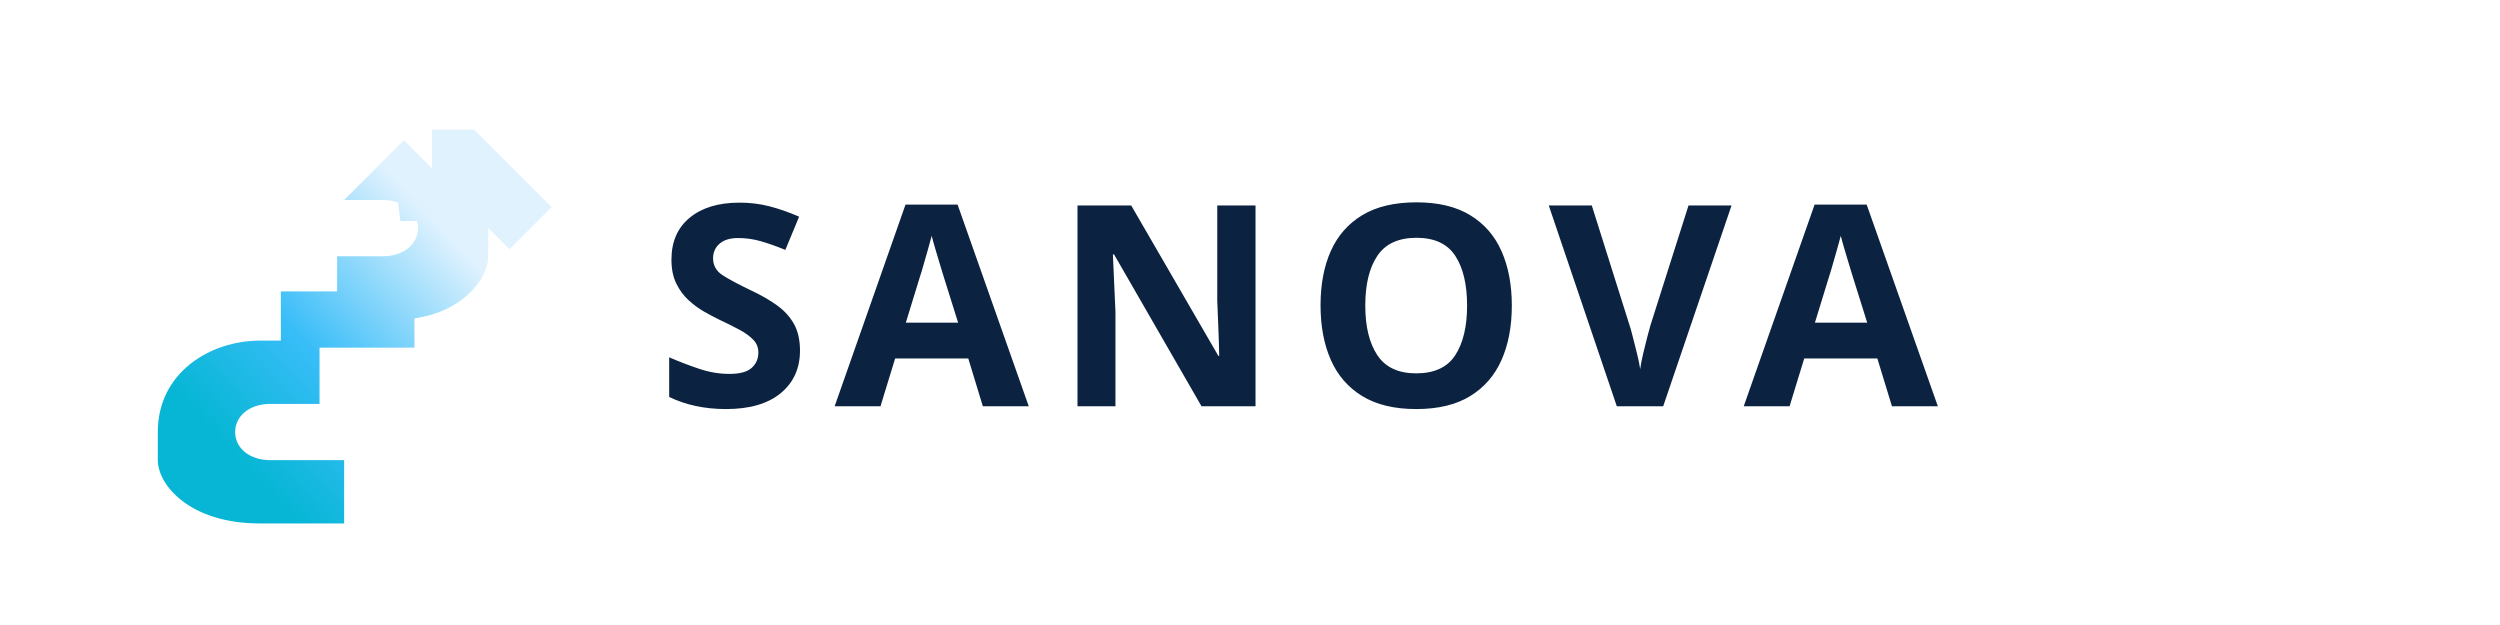
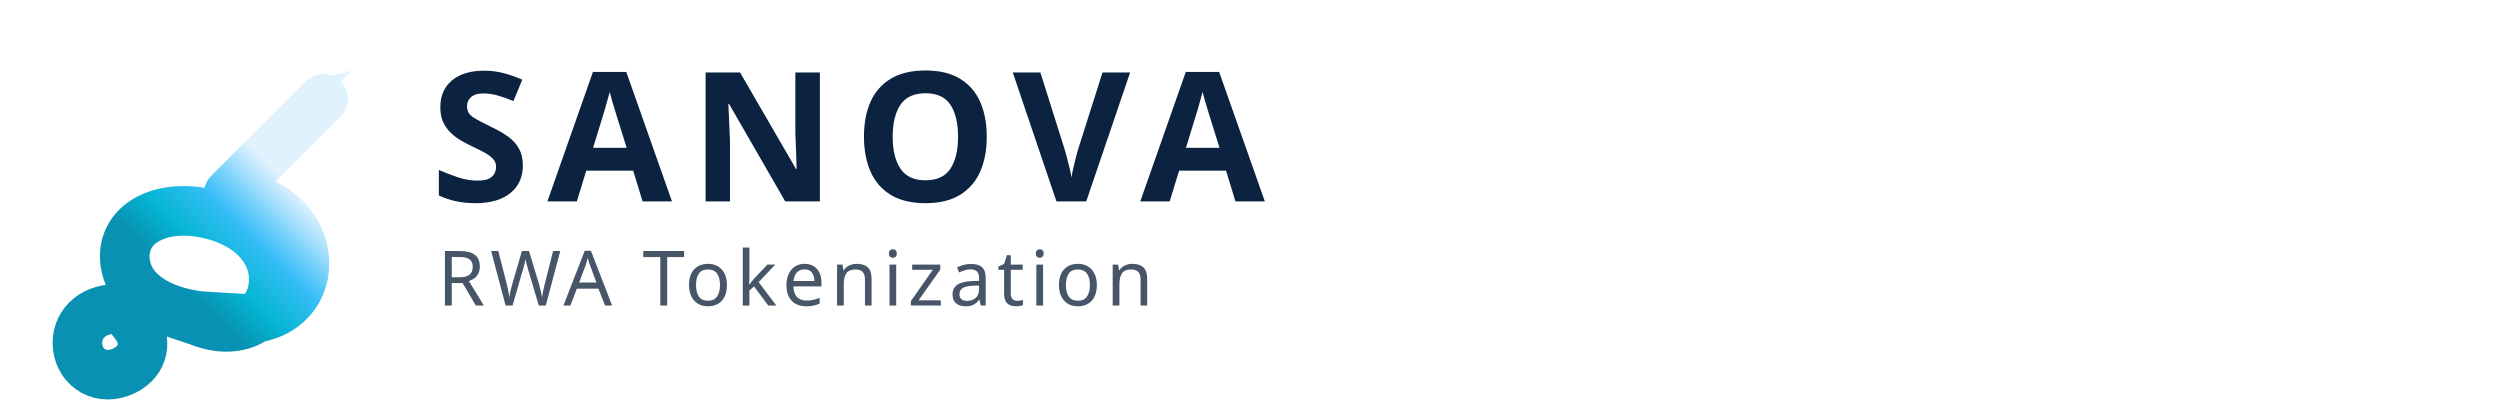
- <svg xmlns="http://www.w3.org/2000/svg" viewBox="0 0 640 160" role="img" aria-label="Sanova Global">
+ <svg xmlns="http://www.w3.org/2000/svg" viewBox="0 0 720 120" role="img" aria-label="Sanova Global">
  <defs>
-     <linearGradient id="sanova-symbol" x1="16" y1="136" x2="144" y2="16" gradientUnits="userSpaceOnUse">
-       <stop offset="0" stop-color="#06B6D4" />
-       <stop offset="0.42" stop-color="#38BDF8" />
+     <linearGradient id="sanova-symbol" x1="16" y1="104" x2="104" y2="16" gradientUnits="userSpaceOnUse">
+       <stop offset="0" stop-color="#0891B2" />
+       <stop offset="0.28" stop-color="#06B6D4" />
+       <stop offset="0.58" stop-color="#38BDF8" />
      <stop offset="1" stop-color="#E0F2FE" />
    </linearGradient>
  </defs>
-   <g transform="translate(8 8) scale(0.45)">
-     <g fill="url(#sanova-symbol)">
-       <path d="M72 228c0-34 30-52 58-52h34v36h-28c-12 0-20 7-20 16s8 16 20 16h42v36H130c-40 0-58-22-58-36z" />
-       <path d="M142 148h76v32h-76z" />
-       <path d="M208 92c34 0 52 22 52 36s-18 36-52 36h-34v-36h26c12 0 20-7 20-16s-8-16-20-16h-22l34-34 28 28-18 18h-12z" />
-       <path d="M252 56l44 44-24 24-12-12v12h-32V56z" />
-     </g>
+   <g transform="translate(4 4) scale(0.34)">
+     <path fill="none" stroke="url(#sanova-symbol)" stroke-width="42" stroke-linecap="round" stroke-linejoin="round" d="M 86 250          C 66 250, 52 264, 54 282          C 56 300, 74 312, 94 302          C 110 294, 114 276, 102 262          C 92 250, 104 242, 120 248          L 156 260          C 190 274, 218 258, 220 228          C 222 198, 196 174, 158 168          C 120 162, 92 180, 94 208          C 96 236, 124 252, 158 256          L 192 258          C 224 260, 248 238, 246 208          C 244 178, 218 156, 182 152          L 206 128          L 262 72" />
+     <path fill="url(#sanova-symbol)" d="M 262 72 L 286 48 L 248 58 L 230 78 Z" />
  </g>
-   <text x="168" y="104" fill="#0B2240" font-family="Segoe UI, system-ui, -apple-system, BlinkMacSystemFont, sans-serif" font-size="72" font-weight="700" letter-spacing="6">
+   <text x="124" y="58" fill="#0B2240" font-family="Segoe UI, system-ui, -apple-system, BlinkMacSystemFont, sans-serif" font-size="52" font-weight="700" letter-spacing="5">
    SANOVA
  </text>
+   <text x="126" y="88" fill="#475569" font-family="Segoe UI, system-ui, -apple-system, BlinkMacSystemFont, sans-serif" font-size="22" font-weight="500" letter-spacing="1.5">
+     RWA Tokenization
+   </text>
</svg>
